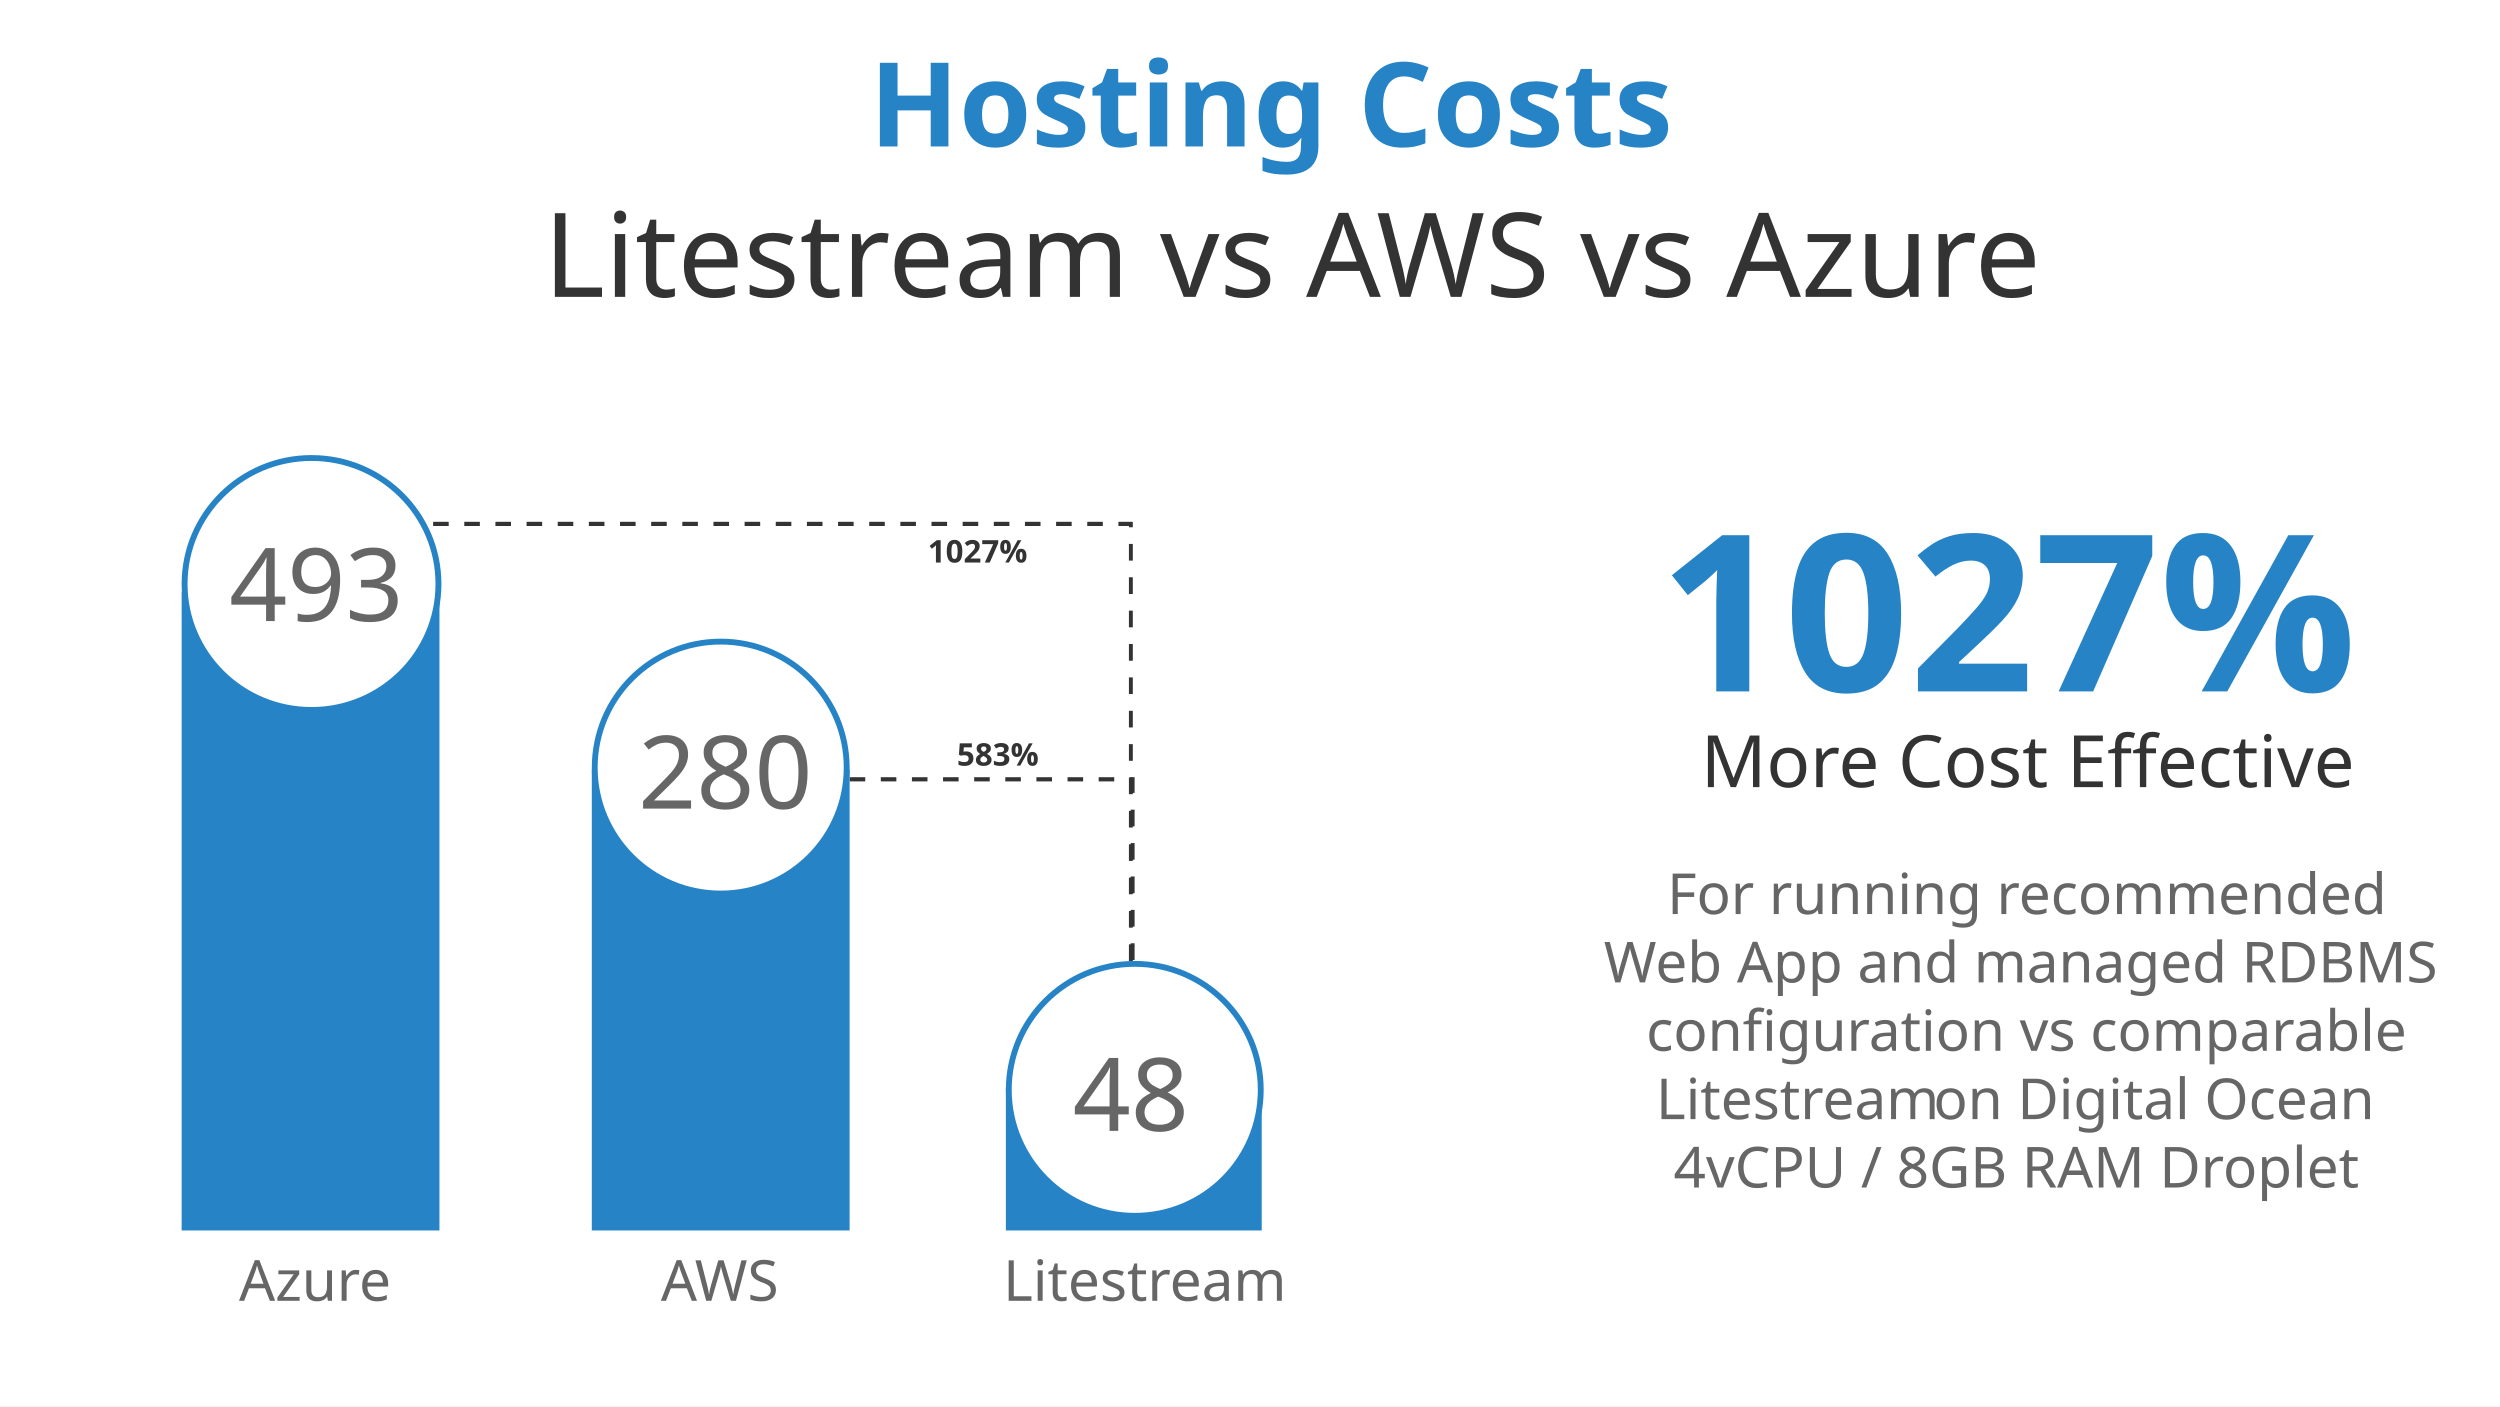
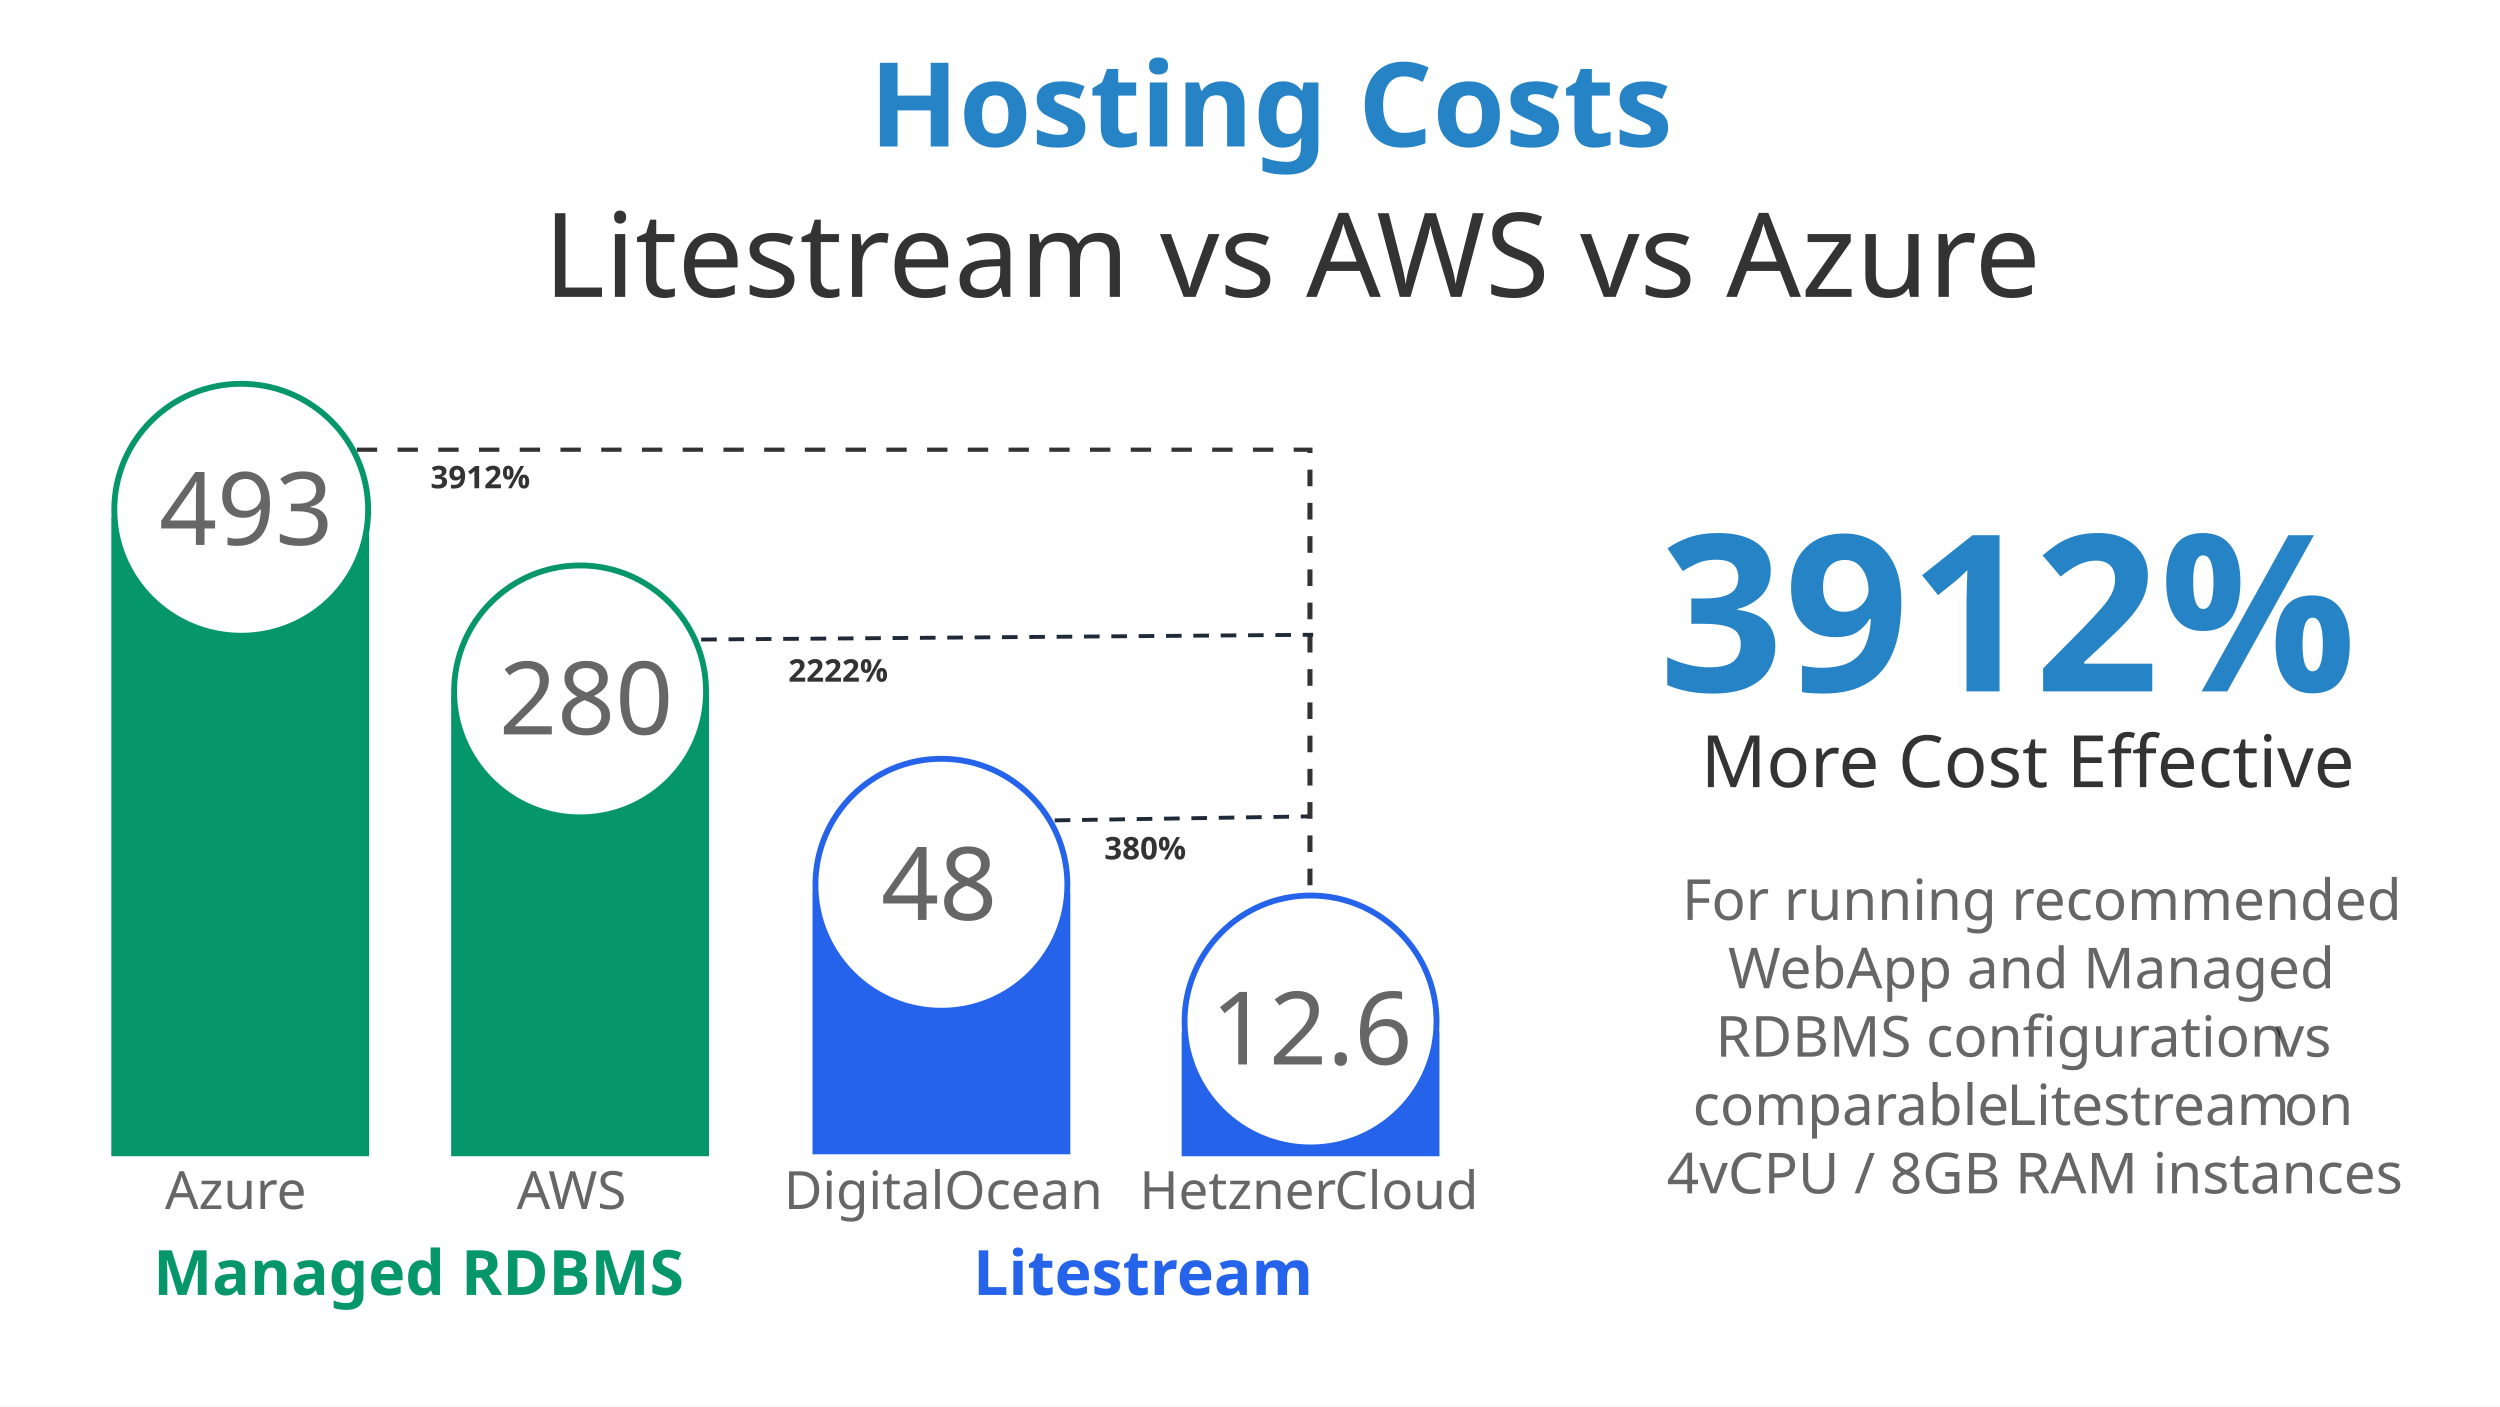
<svg xmlns="http://www.w3.org/2000/svg" width="1280" height="720" overflow="hidden">
  <defs>
    <clipPath id="clip0">
      <rect x="0" y="0" width="1280" height="720" />
    </clipPath>
    <clipPath id="clip1">
-       <rect x="164" y="267" width="416" height="280" />
+       <rect x="128" y="229" width="544" height="279" />
    </clipPath>
    <clipPath id="clip2">
-       <rect x="164" y="267" width="416" height="280" />
+       <rect x="128" y="229" width="544" height="279" />
    </clipPath>
    <clipPath id="clip3">
-       <rect x="164" y="267" width="416" height="280" />
+       <rect x="128" y="229" width="544" height="279" />
    </clipPath>
    <clipPath id="clip4">
-       <rect x="372" y="396" width="209" height="203" />
+       <rect x="293" y="356" width="8" height="8" />
    </clipPath>
    <clipPath id="clip5">
-       <rect x="372" y="396" width="209" height="203" />
+       <rect x="293" y="356" width="8" height="8" />
    </clipPath>
    <clipPath id="clip6">
-       <rect x="372" y="396" width="209" height="203" />
+       <rect x="293" y="356" width="8" height="8" />
    </clipPath>
    <clipPath id="clip7">
-       <rect x="365" y="394" width="8" height="8" />
+       <rect x="119" y="250" width="8" height="8" />
    </clipPath>
    <clipPath id="clip8">
-       <rect x="365" y="394" width="8" height="8" />
+       <rect x="119" y="250" width="8" height="8" />
    </clipPath>
    <clipPath id="clip9">
-       <rect x="365" y="394" width="8" height="8" />
+       <rect x="119" y="250" width="8" height="8" />
    </clipPath>
    <clipPath id="clip10">
-       <rect x="155" y="289" width="8" height="8" />
+       <rect x="231" y="288" width="132" height="132" />
    </clipPath>
    <clipPath id="clip11">
-       <rect x="155" y="289" width="8" height="8" />
+       <rect x="231" y="288" width="132" height="132" />
    </clipPath>
    <clipPath id="clip12">
-       <rect x="155" y="289" width="8" height="8" />
+       <rect x="231" y="288" width="132" height="132" />
    </clipPath>
    <clipPath id="clip13">
-       <rect x="303" y="327" width="132" height="132" />
+       <rect x="57" y="195" width="133" height="132" />
    </clipPath>
    <clipPath id="clip14">
-       <rect x="303" y="327" width="132" height="132" />
+       <rect x="57" y="195" width="133" height="132" />
    </clipPath>
    <clipPath id="clip15">
-       <rect x="303" y="327" width="132" height="132" />
+       <rect x="57" y="195" width="133" height="132" />
    </clipPath>
    <clipPath id="clip16">
-       <rect x="93" y="233" width="133" height="132" />
+       <rect x="416" y="387" width="132" height="132" />
    </clipPath>
    <clipPath id="clip17">
-       <rect x="93" y="233" width="133" height="132" />
+       <rect x="416" y="387" width="132" height="132" />
    </clipPath>
    <clipPath id="clip18">
-       <rect x="93" y="233" width="133" height="132" />
+       <rect x="416" y="387" width="132" height="132" />
    </clipPath>
    <clipPath id="clip19">
-       <rect x="515" y="492" width="132" height="132" />
+       <rect x="605" y="457" width="132" height="132" />
    </clipPath>
    <clipPath id="clip20">
-       <rect x="515" y="492" width="132" height="132" />
+       <rect x="605" y="457" width="132" height="132" />
    </clipPath>
    <clipPath id="clip21">
-       <rect x="515" y="492" width="132" height="132" />
+       <rect x="605" y="457" width="132" height="132" />
    </clipPath>
  </defs>
  <g clip-path="url(#clip0)">
    <rect x="0" y="0" width="1280" height="720" fill="#FFFFFF" />
    <g clip-path="url(#clip1)">
      <g clip-path="url(#clip2)">
        <g clip-path="url(#clip3)">
-           <path d="M103.497 40.639 103.497 33.612 103.497 33.612 517.503 33.612 517.503 292.657" stroke="#333333" stroke-width="1.994" stroke-dasharray="7.974 7.974" fill="none" transform="matrix(1 0 0 1.07127 61.5002 232.239)" />
+           <path d="M110.477 43.38 110.477 35.879 110.477 35.879 552.406 35.879 552.406 312.396" stroke="#333333" stroke-width="2.128" stroke-dasharray="8.512 8.512" fill="none" transform="matrix(1.22507 0 0 1 -6.03824 194.363)" />
        </g>
      </g>
    </g>
+     <path d="M0 0 313.341 2.446" stroke="#1F2937" stroke-width="2" stroke-linejoin="round" stroke-miterlimit="10" stroke-dasharray="8 6" fill="none" fill-rule="evenodd" transform="matrix(1 0 0 -1 359 327.446)" />
+     <text fill="#333333" font-family="Segoe UI,Segoe UI_MSFontService,sans-serif" font-weight="700" font-size="16" transform="translate(403.638 349)">2222%</text>
+     <rect x="231" y="356" width="132" height="236" fill="#059669" />
+     <rect x="57" y="265" width="132" height="327" fill="#059669" />
+     <text fill="#333333" font-family="Segoe UI,Segoe UI_MSFontService,sans-serif" font-weight="400" font-size="60" transform="translate(278.283 152)">Litestream vs AWS vs Azure<tspan fill="#2683C6" font-weight="700" font-size="60" x="166.807" y="-77">Hosting Costs</tspan>
+     </text>
+     <rect x="896" y="232" width="335" height="429" fill="#FFFFFF" />
+     <text fill="#2683C6" font-family="Segoe UI,Segoe UI_MSFontService,sans-serif" font-weight="700" font-size="112" transform="translate(849.386 354)">3912%<tspan fill="#333333" font-weight="400" font-size="37" x="21.474" y="49">More Cost Effective</tspan>
+       <tspan fill="#000000" fill-opacity="0.6" font-weight="400" font-size="29" x="11.849" y="117">For running recommended </tspan>
+       <tspan fill="#000000" fill-opacity="0.6" font-weight="400" font-size="29" x="35.342" y="152">WebApp and Managed </tspan>
+       <tspan fill="#000000" fill-opacity="0.6" font-weight="400" font-size="29" x="28.989" y="187">RDBMS configuration </tspan>
+       <tspan fill="#000000" fill-opacity="0.6" font-weight="400" font-size="29" x="315.656" y="187">vs </tspan>
+       <tspan fill="#000000" fill-opacity="0.6" font-weight="400" font-size="29" x="17.322" y="222">comparable </tspan>
+       <tspan fill="#000000" fill-opacity="0.6" font-weight="400" font-size="29" x="177.936" y="222">Litestream</tspan>
+       <tspan fill="#000000" fill-opacity="0.6" font-weight="400" font-size="29" x="319.989" y="222">on </tspan>
+       <tspan fill="#000000" fill-opacity="0.6" font-weight="400" font-size="29" x="3.989" y="257">4vCPU / 8GB RAM instances</tspan>
+     </text>
    <g clip-path="url(#clip4)">
      <g clip-path="url(#clip5)">
        <g clip-path="url(#clip6)">
-           <path d="M310.245 105.314 310.245 107.107 310.245 107.107 517.079 107.107 517.079 292.417" stroke="#333333" stroke-width="1.992" stroke-dasharray="7.968 7.968" fill="none" transform="matrix(1 0 0 1.07353 62.838 284.011)" />
+           <path d="M297 356C299.209 356 301 357.791 301 360 301 362.209 299.209 364 297 364 294.791 364 293 362.209 293 360 293 357.791 294.791 356 297 356" fill="#333333" />
        </g>
      </g>
    </g>
-     <text fill="#333333" font-family="Segoe UI,Segoe UI_MSFontService,sans-serif" font-weight="700" font-size="16" transform="translate(489.961 392)">583%</text>
-     <rect x="303" y="394" width="132" height="236" fill="#2683C6" />
-     <rect x="93" y="303" width="132" height="327" fill="#2683C6" />
-     <text fill="#333333" font-family="Segoe UI,Segoe UI_MSFontService,sans-serif" font-weight="400" font-size="60" transform="translate(278.283 152)">Litestream vs AWS vs Azure<tspan fill="#2683C6" font-weight="700" font-size="60" x="166.807" y="-77">Hosting Costs</tspan>
-     </text>
-     <rect x="896" y="232" width="335" height="429" fill="#FFFFFF" />
-     <text fill="#2683C6" font-family="Segoe UI,Segoe UI_MSFontService,sans-serif" font-weight="700" font-size="112" transform="translate(849.386 354)">1027%<tspan fill="#333333" font-weight="400" font-size="37" x="21.474" y="49">More Cost Effective</tspan>
-       <tspan fill="#000000" fill-opacity="0.6" font-weight="400" font-size="29" x="4.203" y="114">For running recommended </tspan>
-       <tspan fill="#000000" fill-opacity="0.6" font-weight="400" font-size="29" x="-28.223" y="149">Web App and managed RDBMS </tspan>
-       <tspan fill="#000000" fill-opacity="0.6" font-weight="400" font-size="29" x="-6.543" y="184">configuration vs comparable </tspan>
-       <tspan fill="#000000" fill-opacity="0.6" font-weight="400" font-size="29" x="-1.517" y="219">Litestream</tspan>
-       <tspan fill="#000000" fill-opacity="0.6" font-weight="400" font-size="29" x="140.537" y="219">on Digital Ocean </tspan>
-       <tspan fill="#000000" fill-opacity="0.6" font-weight="400" font-size="29" x="7.457" y="254">4vCPU / 8GB RAM Droplet</tspan>
-     </text>
    <g clip-path="url(#clip7)">
      <g clip-path="url(#clip8)">
        <g clip-path="url(#clip9)">
-           <path d="M369 394C371.209 394 373 395.791 373 398 373 400.209 371.209 402 369 402 366.791 402 365 400.209 365 398 365 395.791 366.791 394 369 394" fill="#333333" />
+           <path d="M123 250C125.209 250 127 251.791 127 254 127 256.209 125.209 258 123 258 120.791 258 119 256.209 119 254 119 251.791 120.791 250 123 250" fill="#333333" />
        </g>
      </g>
    </g>
+     <rect x="212" y="235" width="60" height="31" fill="#FFFFFF" />
+     <text fill="#333333" font-family="Segoe UI,Segoe UI_MSFontService,sans-serif" font-weight="700" font-size="16" transform="translate(220.405 250)">3912%</text>
    <g clip-path="url(#clip10)">
      <g clip-path="url(#clip11)">
        <g clip-path="url(#clip12)">
-           <path d="M159 289C161.209 289 163 290.791 163 293 163 295.209 161.209 297 159 297 156.791 297 155 295.209 155 293 155 290.791 156.791 289 159 289" fill="#333333" />
+           <path d="M297 289.5C332.622 289.5 361.5 318.378 361.5 354 361.5 389.622 332.622 418.5 297 418.5 261.378 418.5 232.5 389.622 232.5 354 232.5 318.378 261.378 289.5 297 289.5" stroke="#059669" stroke-width="3" fill="#FFFFFF" />
        </g>
      </g>
    </g>
-     <rect x="468" y="270" width="60" height="31" fill="#FFFFFF" />
-     <text fill="#333333" font-family="Segoe UI,Segoe UI_MSFontService,sans-serif" font-weight="700" font-size="16" transform="translate(475.006 288)">1027%</text>
    <g clip-path="url(#clip13)">
      <g clip-path="url(#clip14)">
        <g clip-path="url(#clip15)">
-           <path d="M369 328.5C404.622 328.5 433.5 357.378 433.5 393 433.5 428.622 404.622 457.5 369 457.5 333.378 457.5 304.5 428.622 304.5 393 304.5 357.378 333.378 328.5 369 328.5" stroke="#2683C6" stroke-width="3" fill="#FFFFFF" />
+           <path d="M64.5 0C100.122-2.84217e-14 129 28.878 129 64.5 129 100.122 100.122 129 64.5 129 28.878 129 0 100.122 0 64.5-1.42109e-14 28.878 28.878-1.42109e-14 64.5-2.84217e-14" stroke="#059669" stroke-width="3" fill="#FFFFFF" transform="matrix(1.00758 0 0 1 58.5114 196.5)" />
        </g>
      </g>
    </g>
+     <rect x="416" y="457" width="132" height="134" fill="#2563EB" />
    <g clip-path="url(#clip16)">
      <g clip-path="url(#clip17)">
        <g clip-path="url(#clip18)">
-           <path d="M64.5 0C100.122-2.84217e-14 129 28.878 129 64.5 129 100.122 100.122 129 64.5 129 28.878 129 0 100.122 0 64.5-1.42109e-14 28.878 28.878-1.42109e-14 64.5-2.84217e-14" stroke="#2683C6" stroke-width="3" fill="#FFFFFF" transform="matrix(1.00758 0 0 1 94.5114 234.5)" />
+           <path d="M482 388.5C517.622 388.5 546.5 417.378 546.5 453 546.5 488.622 517.622 517.5 482 517.5 446.378 517.5 417.5 488.622 417.5 453 417.5 417.378 446.378 388.5 482 388.5" stroke="#2563EB" stroke-width="3" fill="#FFFFFF" />
        </g>
      </g>
    </g>
-     <rect x="515" y="557" width="131" height="73" fill="#2683C6" />
+     <text fill="#000000" fill-opacity="0.6" font-family="Segoe UI,Segoe UI_MSFontService,sans-serif" font-weight="400" font-size="52" transform="translate(451.098 471)">48<tspan font-size="27" x="-366.665" y="148">Azure</tspan>
+       <tspan font-size="27" x="-186.553" y="148">AWS</tspan>
+       <tspan font-size="52" x="-195.614" y="-95">280</tspan>
+       <tspan font-size="52" x="-369.669" y="-192">493</tspan>
+     </text>
+     <rect x="605" y="528" width="132" height="64" fill="#2563EB" />
    <g clip-path="url(#clip19)">
      <g clip-path="url(#clip20)">
        <g clip-path="url(#clip21)">
-           <path d="M581 493.5C616.622 493.5 645.5 522.378 645.5 558 645.5 593.622 616.622 622.5 581 622.5 545.378 622.5 516.5 593.622 516.5 558 516.5 522.378 545.378 493.5 581 493.5" stroke="#2683C6" stroke-width="3" fill="#FFFFFF" />
+           <path d="M671 458.5C706.622 458.5 735.5 487.378 735.5 523 735.5 558.622 706.622 587.5 671 587.5 635.378 587.5 606.5 558.622 606.5 523 606.5 487.378 635.378 458.5 671 458.5" stroke="#2563EB" stroke-width="3" fill="#FFFFFF" />
        </g>
      </g>
    </g>
-     <text fill="#000000" fill-opacity="0.6" font-family="Segoe UI,Segoe UI_MSFontService,sans-serif" font-weight="400" font-size="52" transform="translate(549.231 579)">48<tspan font-size="29" x="-426.859" y="87">Azure</tspan>
-       <tspan font-size="29" x="-210.863" y="87">AWS</tspan>
-       <tspan font-size="29" x="-35.597" y="87">Litestream</tspan>
-       <tspan font-size="52" x="-222.463" y="-165">280</tspan>
-       <tspan font-size="52" x="-431.872" y="-261">493</tspan>
+     <text fill="#000000" fill-opacity="0.6" font-family="Segoe UI,Segoe UI_MSFontService,sans-serif" font-weight="400" font-size="52" transform="translate(620.006 545)">12.6<tspan fill="#333333" fill-opacity="1" font-weight="700" font-size="16" x="-54.604" y="-105">380%</tspan>
+       <tspan font-size="27" x="-218.637" y="74">DigitalOcean</tspan>
+       <tspan font-size="27" x="-36.598" y="74">Hetzner</tspan>
+       <tspan font-size="27" x="63.236" y="74">Cloud</tspan>
+     </text>
+     <path d="M0 0 129.822 2.031" stroke="#1F2937" stroke-width="2" stroke-linejoin="round" stroke-miterlimit="10" stroke-dasharray="8 6" fill="none" fill-rule="evenodd" transform="matrix(1 0 0 -1 540 420.031)" />
+     <text fill="#059669" font-family="Segoe UI,Segoe UI_MSFontService,sans-serif" font-weight="700" font-size="32" transform="translate(78.4755 663)">Managed RDBMS<tspan fill="#2563EB" font-size="32" x="419.779" y="0">Litestream</tspan>
    </text>
  </g>
</svg>
